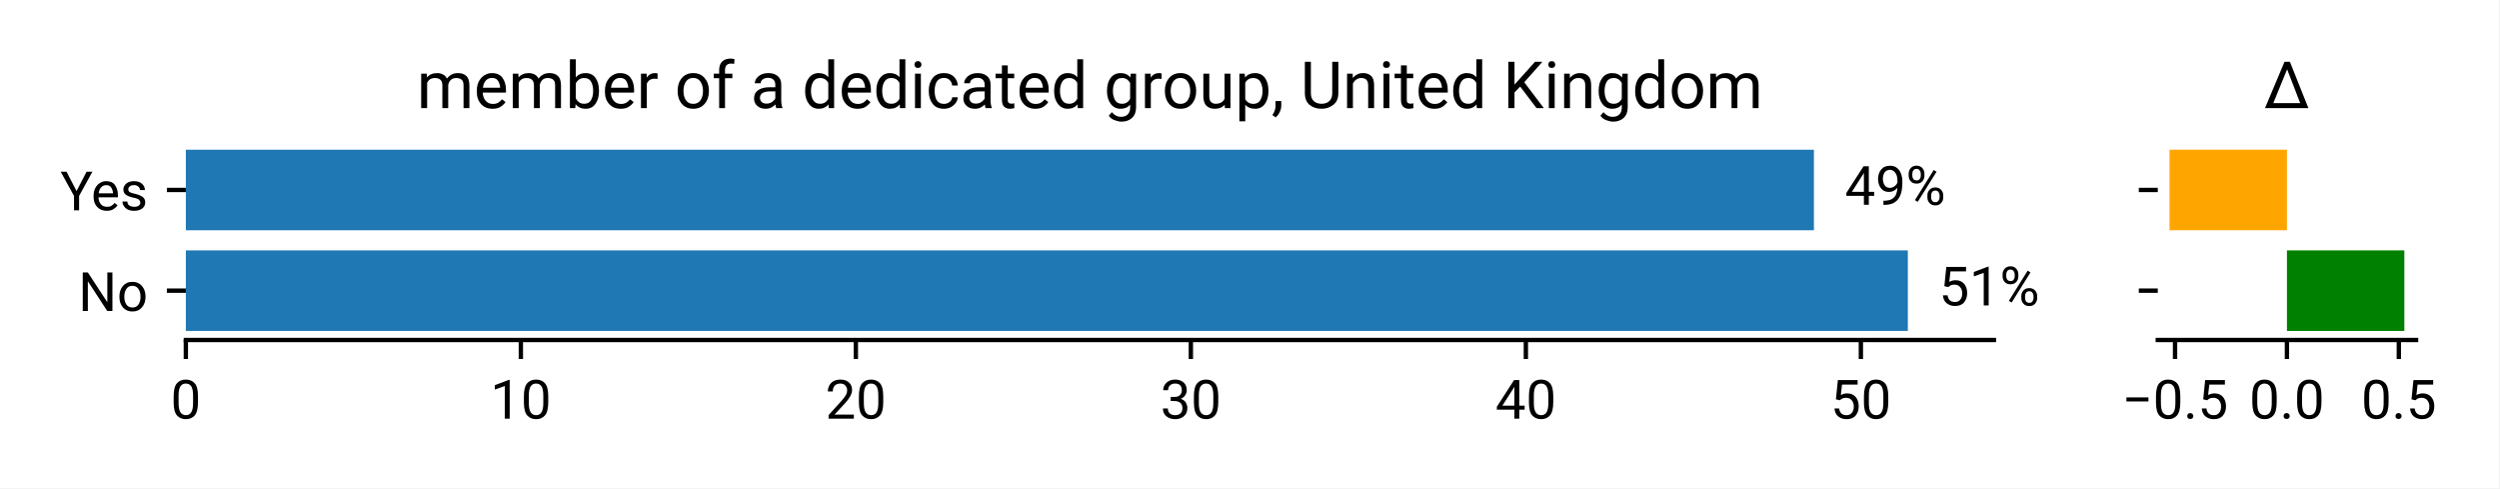
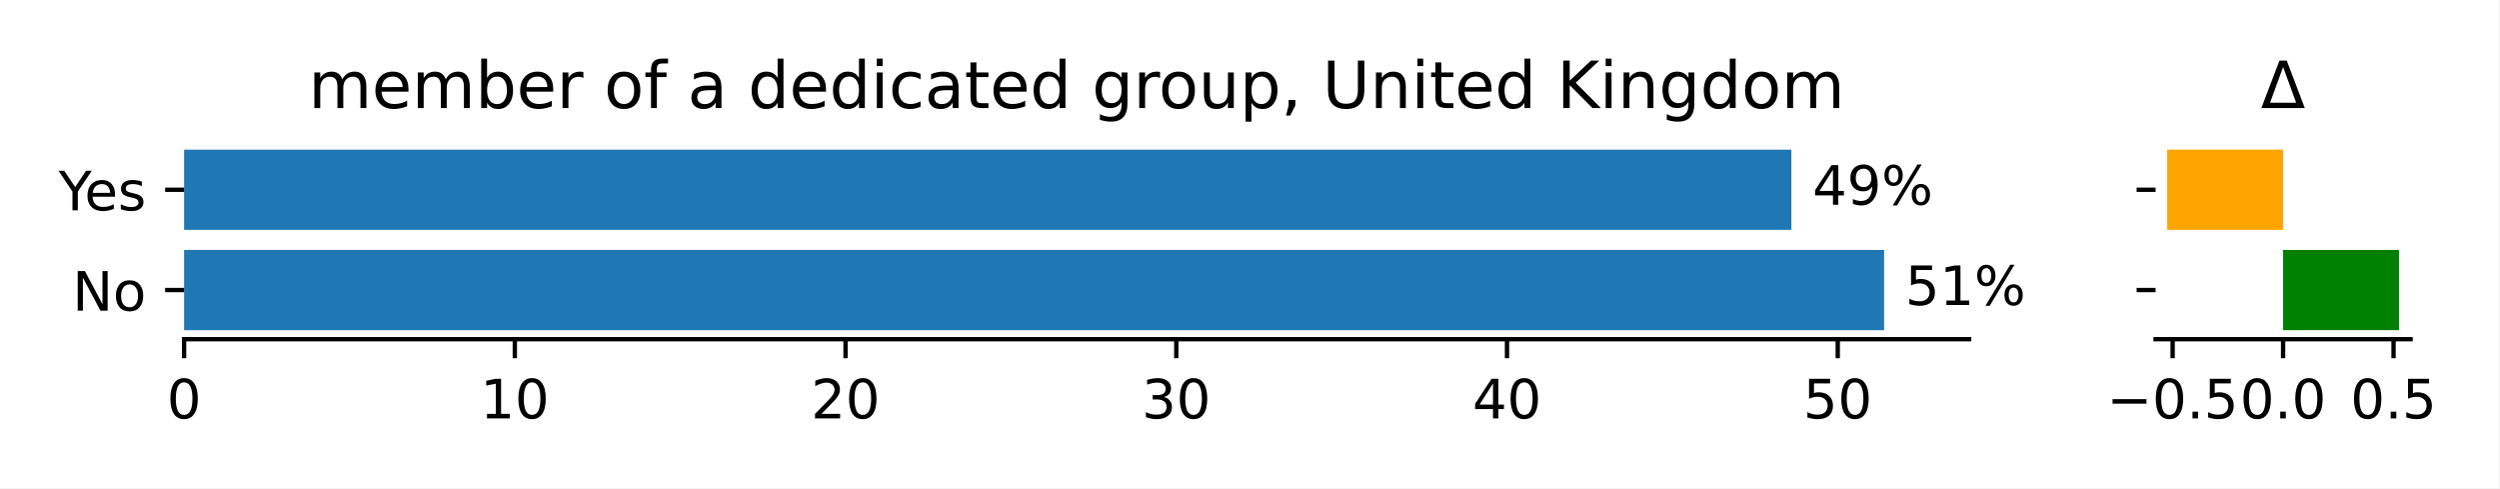
<svg xmlns="http://www.w3.org/2000/svg" xmlns:xlink="http://www.w3.org/1999/xlink" height="90pt" version="1.1" viewBox="0 0 460.8 90" width="460.8pt">
  <defs>
    <style type="text/css">*{stroke-linecap:butt;stroke-linejoin:round;}</style>
  </defs>
  <g id="figure_1">
    <g id="patch_1">
      <path d="M 0 90  L 460.8 90  L 460.8 0  L 0 0  z " style="fill:#ffffff;" />
    </g>
    <g id="axes_1">
      <g id="patch_2">
-         <path d="M 34.27 62.669  L 367.67 62.669  L 367.67 25.924  L 34.27 25.924  z " style="fill:#ffffff;" />
+         <path d="M 33.945 62.522  L 363.091 62.522  L 363.091 25.918  L 33.945 25.918  z " style="fill:#ffffff;" />
      </g>
      <g id="patch_3">
-         <path clip-path="url(#p9f32bfc77d)" d="M 34.27 60.999  L 351.793 60.999  L 351.793 46.152  L 34.27 46.152  z " style="fill:#1f77b4;" />
+         <path clip-path="url(#pbd9f08d402)" d="M 33.945 60.858  L 347.417 60.858  L 347.417 46.069  L 33.945 46.069  z " style="fill:#1f77b4;" />
      </g>
      <g id="patch_4">
-         <path clip-path="url(#p9f32bfc77d)" d="M 34.27 42.44  L 334.474 42.44  L 334.474 27.594  L 34.27 27.594  z " style="fill:#1f77b4;" />
+         <path clip-path="url(#pbd9f08d402)" d="M 33.945 42.371  L 330.319 42.371  L 330.319 27.582  L 33.945 27.582  z " style="fill:#1f77b4;" />
      </g>
      <g id="matplotlib.axis_1">
        <g id="xtick_1">
          <g id="line2d_1">
            <defs>
-               <path d="M 0 0  L 0 3.5  " id="m892e1f8581" style="stroke:#000000;stroke-width:0.8;" />
+               <path d="M 0 0  L 0 3.5  " id="mc3a356a46d" style="stroke:#000000;stroke-width:0.8;" />
            </defs>
            <g>
-               <use style="stroke:#000000;stroke-width:0.8;" x="34.27" xlink:href="#m892e1f8581" y="62.669" />
+               <use style="stroke:#000000;stroke-width:0.8;" x="33.945" xlink:href="#mc3a356a46d" y="62.522" />
            </g>
          </g>
          <g id="text_1">
-             <text style="font-family:Roboto;font-size:10px;font-stretch:normal;font-style:normal;font-weight:normal;text-anchor:middle;" transform="rotate(-0, 34.27031, 77.16875)" x="34.27" y="77.169">0</text>
+             <text style="font-family:DejaVu Sans;font-size:10px;font-stretch:normal;font-style:normal;font-weight:normal;text-anchor:middle;" transform="rotate(-0, 33.94531, 77.12031)" x="33.945" y="77.12">0</text>
          </g>
        </g>
        <g id="xtick_2">
          <g id="line2d_2">
            <g>
-               <use style="stroke:#000000;stroke-width:0.8;" x="96.043" xlink:href="#m892e1f8581" y="62.669" />
+               <use style="stroke:#000000;stroke-width:0.8;" x="94.93" xlink:href="#mc3a356a46d" y="62.522" />
            </g>
          </g>
          <g id="text_2">
-             <text style="font-family:Roboto;font-size:10px;font-stretch:normal;font-style:normal;font-weight:normal;text-anchor:middle;" transform="rotate(-0, 96.043, 77.16875)" x="96.043" y="77.169">10</text>
+             <text style="font-family:DejaVu Sans;font-size:10px;font-stretch:normal;font-style:normal;font-weight:normal;text-anchor:middle;" transform="rotate(-0, 94.92981, 77.12031)" x="94.93" y="77.12">10</text>
          </g>
        </g>
        <g id="xtick_3">
          <g id="line2d_3">
            <g>
-               <use style="stroke:#000000;stroke-width:0.8;" x="157.816" xlink:href="#m892e1f8581" y="62.669" />
+               <use style="stroke:#000000;stroke-width:0.8;" x="155.914" xlink:href="#mc3a356a46d" y="62.522" />
            </g>
          </g>
          <g id="text_3">
-             <text style="font-family:Roboto;font-size:10px;font-stretch:normal;font-style:normal;font-weight:normal;text-anchor:middle;" transform="rotate(-0, 157.8157, 77.16875)" x="157.816" y="77.169">20</text>
+             <text style="font-family:DejaVu Sans;font-size:10px;font-stretch:normal;font-style:normal;font-weight:normal;text-anchor:middle;" transform="rotate(-0, 155.9143, 77.12031)" x="155.914" y="77.12">20</text>
          </g>
        </g>
        <g id="xtick_4">
          <g id="line2d_4">
            <g>
-               <use style="stroke:#000000;stroke-width:0.8;" x="219.588" xlink:href="#m892e1f8581" y="62.669" />
+               <use style="stroke:#000000;stroke-width:0.8;" x="216.899" xlink:href="#mc3a356a46d" y="62.522" />
            </g>
          </g>
          <g id="text_4">
-             <text style="font-family:Roboto;font-size:10px;font-stretch:normal;font-style:normal;font-weight:normal;text-anchor:middle;" transform="rotate(-0, 219.5884, 77.16875)" x="219.588" y="77.169">30</text>
+             <text style="font-family:DejaVu Sans;font-size:10px;font-stretch:normal;font-style:normal;font-weight:normal;text-anchor:middle;" transform="rotate(-0, 216.8988, 77.12031)" x="216.899" y="77.12">30</text>
          </g>
        </g>
        <g id="xtick_5">
          <g id="line2d_5">
            <g>
-               <use style="stroke:#000000;stroke-width:0.8;" x="281.361" xlink:href="#m892e1f8581" y="62.669" />
+               <use style="stroke:#000000;stroke-width:0.8;" x="277.883" xlink:href="#mc3a356a46d" y="62.522" />
            </g>
          </g>
          <g id="text_5">
-             <text style="font-family:Roboto;font-size:10px;font-stretch:normal;font-style:normal;font-weight:normal;text-anchor:middle;" transform="rotate(-0, 281.361, 77.16875)" x="281.361" y="77.169">40</text>
+             <text style="font-family:DejaVu Sans;font-size:10px;font-stretch:normal;font-style:normal;font-weight:normal;text-anchor:middle;" transform="rotate(-0, 277.8833, 77.12031)" x="277.883" y="77.12">40</text>
          </g>
        </g>
        <g id="xtick_6">
          <g id="line2d_6">
            <g>
-               <use style="stroke:#000000;stroke-width:0.8;" x="343.134" xlink:href="#m892e1f8581" y="62.669" />
+               <use style="stroke:#000000;stroke-width:0.8;" x="338.868" xlink:href="#mc3a356a46d" y="62.522" />
            </g>
          </g>
          <g id="text_6">
-             <text style="font-family:Roboto;font-size:10px;font-stretch:normal;font-style:normal;font-weight:normal;text-anchor:middle;" transform="rotate(-0, 343.1337, 77.16875)" x="343.134" y="77.169">50</text>
+             <text style="font-family:DejaVu Sans;font-size:10px;font-stretch:normal;font-style:normal;font-weight:normal;text-anchor:middle;" transform="rotate(-0, 338.8678, 77.12031)" x="338.868" y="77.12">50</text>
          </g>
        </g>
      </g>
      <g id="matplotlib.axis_2">
        <g id="ytick_1">
          <g id="line2d_7">
            <defs>
-               <path d="M 0 0  L -3.5 0  " id="m177a89c824" style="stroke:#000000;stroke-width:0.8;" />
+               <path d="M 0 0  L -3.5 0  " id="m82278324de" style="stroke:#000000;stroke-width:0.8;" />
            </defs>
            <g>
-               <use style="stroke:#000000;stroke-width:0.8;" x="34.27" xlink:href="#m177a89c824" y="53.575" />
+               <use style="stroke:#000000;stroke-width:0.8;" x="33.945" xlink:href="#m82278324de" y="53.463" />
            </g>
          </g>
          <g id="text_7">
-             <text style="font-family:Roboto;font-size:10px;font-stretch:normal;font-style:normal;font-weight:normal;text-anchor:end;" transform="rotate(-0, 27.27031, 57.32529)" x="27.27" y="57.325">No</text>
+             <text style="font-family:DejaVu Sans;font-size:10px;font-stretch:normal;font-style:normal;font-weight:normal;text-anchor:end;" transform="rotate(-0, 26.94531, 57.26259)" x="26.945" y="57.263">No</text>
          </g>
        </g>
        <g id="ytick_2">
          <g id="line2d_8">
            <g>
-               <use style="stroke:#000000;stroke-width:0.8;" x="34.27" xlink:href="#m177a89c824" y="35.017" />
+               <use style="stroke:#000000;stroke-width:0.8;" x="33.945" xlink:href="#m82278324de" y="34.977" />
            </g>
          </g>
          <g id="text_8">
-             <text style="font-family:Roboto;font-size:10px;font-stretch:normal;font-style:normal;font-weight:normal;text-anchor:end;" transform="rotate(-0, 27.27031, 38.76721)" x="27.27" y="38.767">Yes</text>
+             <text style="font-family:DejaVu Sans;font-size:10px;font-stretch:normal;font-style:normal;font-weight:normal;text-anchor:end;" transform="rotate(-0, 26.94531, 38.77585)" x="26.945" y="38.776">Yes</text>
          </g>
        </g>
      </g>
      <g id="patch_5">
-         <path d="M 34.27 62.669  L 367.67 62.669  " style="fill:none;stroke:#000000;stroke-linecap:square;stroke-linejoin:miter;stroke-width:0.8;" />
+         <path d="M 33.945 62.522  L 363.091 62.522  " style="fill:none;stroke:#000000;stroke-linecap:square;stroke-linejoin:miter;stroke-width:0.8;" />
      </g>
      <g id="text_9">
-         <text style="font-family:Roboto;font-size:10px;font-stretch:normal;font-style:normal;font-weight:normal;text-anchor:middle;" transform="rotate(-0, 366.7934, 56.30967)" x="366.793" y="56.31">51%</text>
+         <text style="font-family:DejaVu Sans;font-size:10px;font-stretch:normal;font-style:normal;font-weight:normal;text-anchor:middle;" transform="rotate(-0, 362.417, 56.22275)" x="362.417" y="56.223">51%</text>
      </g>
      <g id="text_10">
-         <text style="font-family:Roboto;font-size:10px;font-stretch:normal;font-style:normal;font-weight:normal;text-anchor:middle;" transform="rotate(-0, 349.474, 37.75158)" x="349.474" y="37.752">49%</text>
+         <text style="font-family:DejaVu Sans;font-size:10px;font-stretch:normal;font-style:normal;font-weight:normal;text-anchor:middle;" transform="rotate(-0, 345.3186, 37.736)" x="345.319" y="37.736">49%</text>
      </g>
      <g id="text_11">
-         <text style="font-family:Roboto;font-size:12px;font-stretch:normal;font-style:normal;font-weight:normal;text-anchor:middle;" transform="rotate(-0, 200.97, 19.92375)" x="200.97" y="19.924">member of a dedicated group, United Kingdom</text>
+         <text style="font-family:DejaVu Sans;font-size:12px;font-stretch:normal;font-style:normal;font-weight:normal;text-anchor:middle;" transform="rotate(-0, 198.518, 19.91812)" x="198.518" y="19.918">member of a dedicated group, United Kingdom</text>
      </g>
    </g>
    <g id="axes_2">
      <g id="patch_6">
-         <path d="M 397.882 62.669  L 445.511 62.669  L 445.511 25.924  L 397.882 25.924  z " style="fill:#ffffff;" />
+         <path d="M 397.477 62.522  L 444.498 62.522  L 444.498 25.918  L 397.477 25.918  z " style="fill:#ffffff;" />
      </g>
      <g id="patch_7">
-         <path clip-path="url(#p435f28558f)" d="M 421.696 60.999  L 443.346 60.999  L 443.346 46.152  L 421.696 46.152  z " style="fill:#008000;" />
+         <path clip-path="url(#pb6ac0363dd)" d="M 420.988 60.858  L 442.361 60.858  L 442.361 46.069  L 420.988 46.069  z " style="fill:#008000;" />
      </g>
      <g id="patch_8">
-         <path clip-path="url(#p435f28558f)" d="M 421.696 42.44  L 400.047 42.44  L 400.047 27.594  L 421.696 27.594  z " style="fill:#ffa500;" />
+         <path clip-path="url(#pb6ac0363dd)" d="M 420.988 42.371  L 399.615 42.371  L 399.615 27.582  L 420.988 27.582  z " style="fill:#ffa500;" />
      </g>
      <g id="matplotlib.axis_3">
        <g id="xtick_7">
          <g id="line2d_9">
            <g>
-               <use style="stroke:#000000;stroke-width:0.8;" x="401.065" xlink:href="#m892e1f8581" y="62.669" />
+               <use style="stroke:#000000;stroke-width:0.8;" x="400.62" xlink:href="#mc3a356a46d" y="62.522" />
            </g>
          </g>
          <g id="text_12">
-             <text style="font-family:Roboto;font-size:10px;font-stretch:normal;font-style:normal;font-weight:normal;text-anchor:middle;" transform="rotate(-0, 401.0653, 77.16875)" x="401.065" y="77.169">−0.5</text>
+             <text style="font-family:DejaVu Sans;font-size:10px;font-stretch:normal;font-style:normal;font-weight:normal;text-anchor:middle;" transform="rotate(-0, 400.6199, 77.12031)" x="400.62" y="77.12">−0.5</text>
          </g>
        </g>
        <g id="xtick_8">
          <g id="line2d_10">
            <g>
-               <use style="stroke:#000000;stroke-width:0.8;" x="421.696" xlink:href="#m892e1f8581" y="62.669" />
+               <use style="stroke:#000000;stroke-width:0.8;" x="420.988" xlink:href="#mc3a356a46d" y="62.522" />
            </g>
          </g>
          <g id="text_13">
-             <text style="font-family:Roboto;font-size:10px;font-stretch:normal;font-style:normal;font-weight:normal;text-anchor:middle;" transform="rotate(-0, 421.6964, 77.16875)" x="421.696" y="77.169">0.0</text>
+             <text style="font-family:DejaVu Sans;font-size:10px;font-stretch:normal;font-style:normal;font-weight:normal;text-anchor:middle;" transform="rotate(-0, 420.9878, 77.12031)" x="420.988" y="77.12">0.0</text>
          </g>
        </g>
        <g id="xtick_9">
          <g id="line2d_11">
            <g>
-               <use style="stroke:#000000;stroke-width:0.8;" x="442.328" xlink:href="#m892e1f8581" y="62.669" />
+               <use style="stroke:#000000;stroke-width:0.8;" x="441.356" xlink:href="#mc3a356a46d" y="62.522" />
            </g>
          </g>
          <g id="text_14">
-             <text style="font-family:Roboto;font-size:10px;font-stretch:normal;font-style:normal;font-weight:normal;text-anchor:middle;" transform="rotate(-0, 442.3275, 77.16875)" x="442.328" y="77.169">0.5</text>
+             <text style="font-family:DejaVu Sans;font-size:10px;font-stretch:normal;font-style:normal;font-weight:normal;text-anchor:middle;" transform="rotate(-0, 441.3556, 77.12031)" x="441.356" y="77.12">0.5</text>
          </g>
        </g>
      </g>
      <g id="matplotlib.axis_4">
        <g id="ytick_3">
          <g id="line2d_12">
            <g>
-               <use style="stroke:#000000;stroke-width:0.8;" x="397.882" xlink:href="#m177a89c824" y="53.575" />
+               <use style="stroke:#000000;stroke-width:0.8;" x="397.477" xlink:href="#m82278324de" y="53.463" />
            </g>
          </g>
        </g>
        <g id="ytick_4">
          <g id="line2d_13">
            <g>
-               <use style="stroke:#000000;stroke-width:0.8;" x="397.882" xlink:href="#m177a89c824" y="35.017" />
+               <use style="stroke:#000000;stroke-width:0.8;" x="397.477" xlink:href="#m82278324de" y="34.977" />
            </g>
          </g>
        </g>
      </g>
      <g id="patch_9">
-         <path d="M 397.882 62.669  L 445.511 62.669  " style="fill:none;stroke:#000000;stroke-linecap:square;stroke-linejoin:miter;stroke-width:0.8;" />
+         <path d="M 397.477 62.522  L 444.498 62.522  " style="fill:none;stroke:#000000;stroke-linecap:square;stroke-linejoin:miter;stroke-width:0.8;" />
      </g>
      <g id="text_15">
-         <text style="font-family:Roboto;font-size:12px;font-stretch:normal;font-style:normal;font-weight:normal;text-anchor:middle;" transform="rotate(-0, 421.6964, 19.92375)" x="421.696" y="19.924">Δ</text>
+         <text style="font-family:DejaVu Sans;font-size:12px;font-stretch:normal;font-style:normal;font-weight:normal;text-anchor:middle;" transform="rotate(-0, 420.9878, 19.91812)" x="420.988" y="19.918">Δ</text>
      </g>
    </g>
  </g>
  <defs>
-     <clipPath id="p9f32bfc77d">
-       <rect height="36.745" width="333.399" x="34.27" y="25.924" />
+     <clipPath id="pbd9f08d402">
+       <rect height="36.604" width="329.145" x="33.945" y="25.918" />
    </clipPath>
-     <clipPath id="p435f28558f">
-       <rect height="36.745" width="47.628" x="397.882" y="25.924" />
+     <clipPath id="pb6ac0363dd">
+       <rect height="36.604" width="47.021" x="397.477" y="25.918" />
    </clipPath>
  </defs>
</svg>
